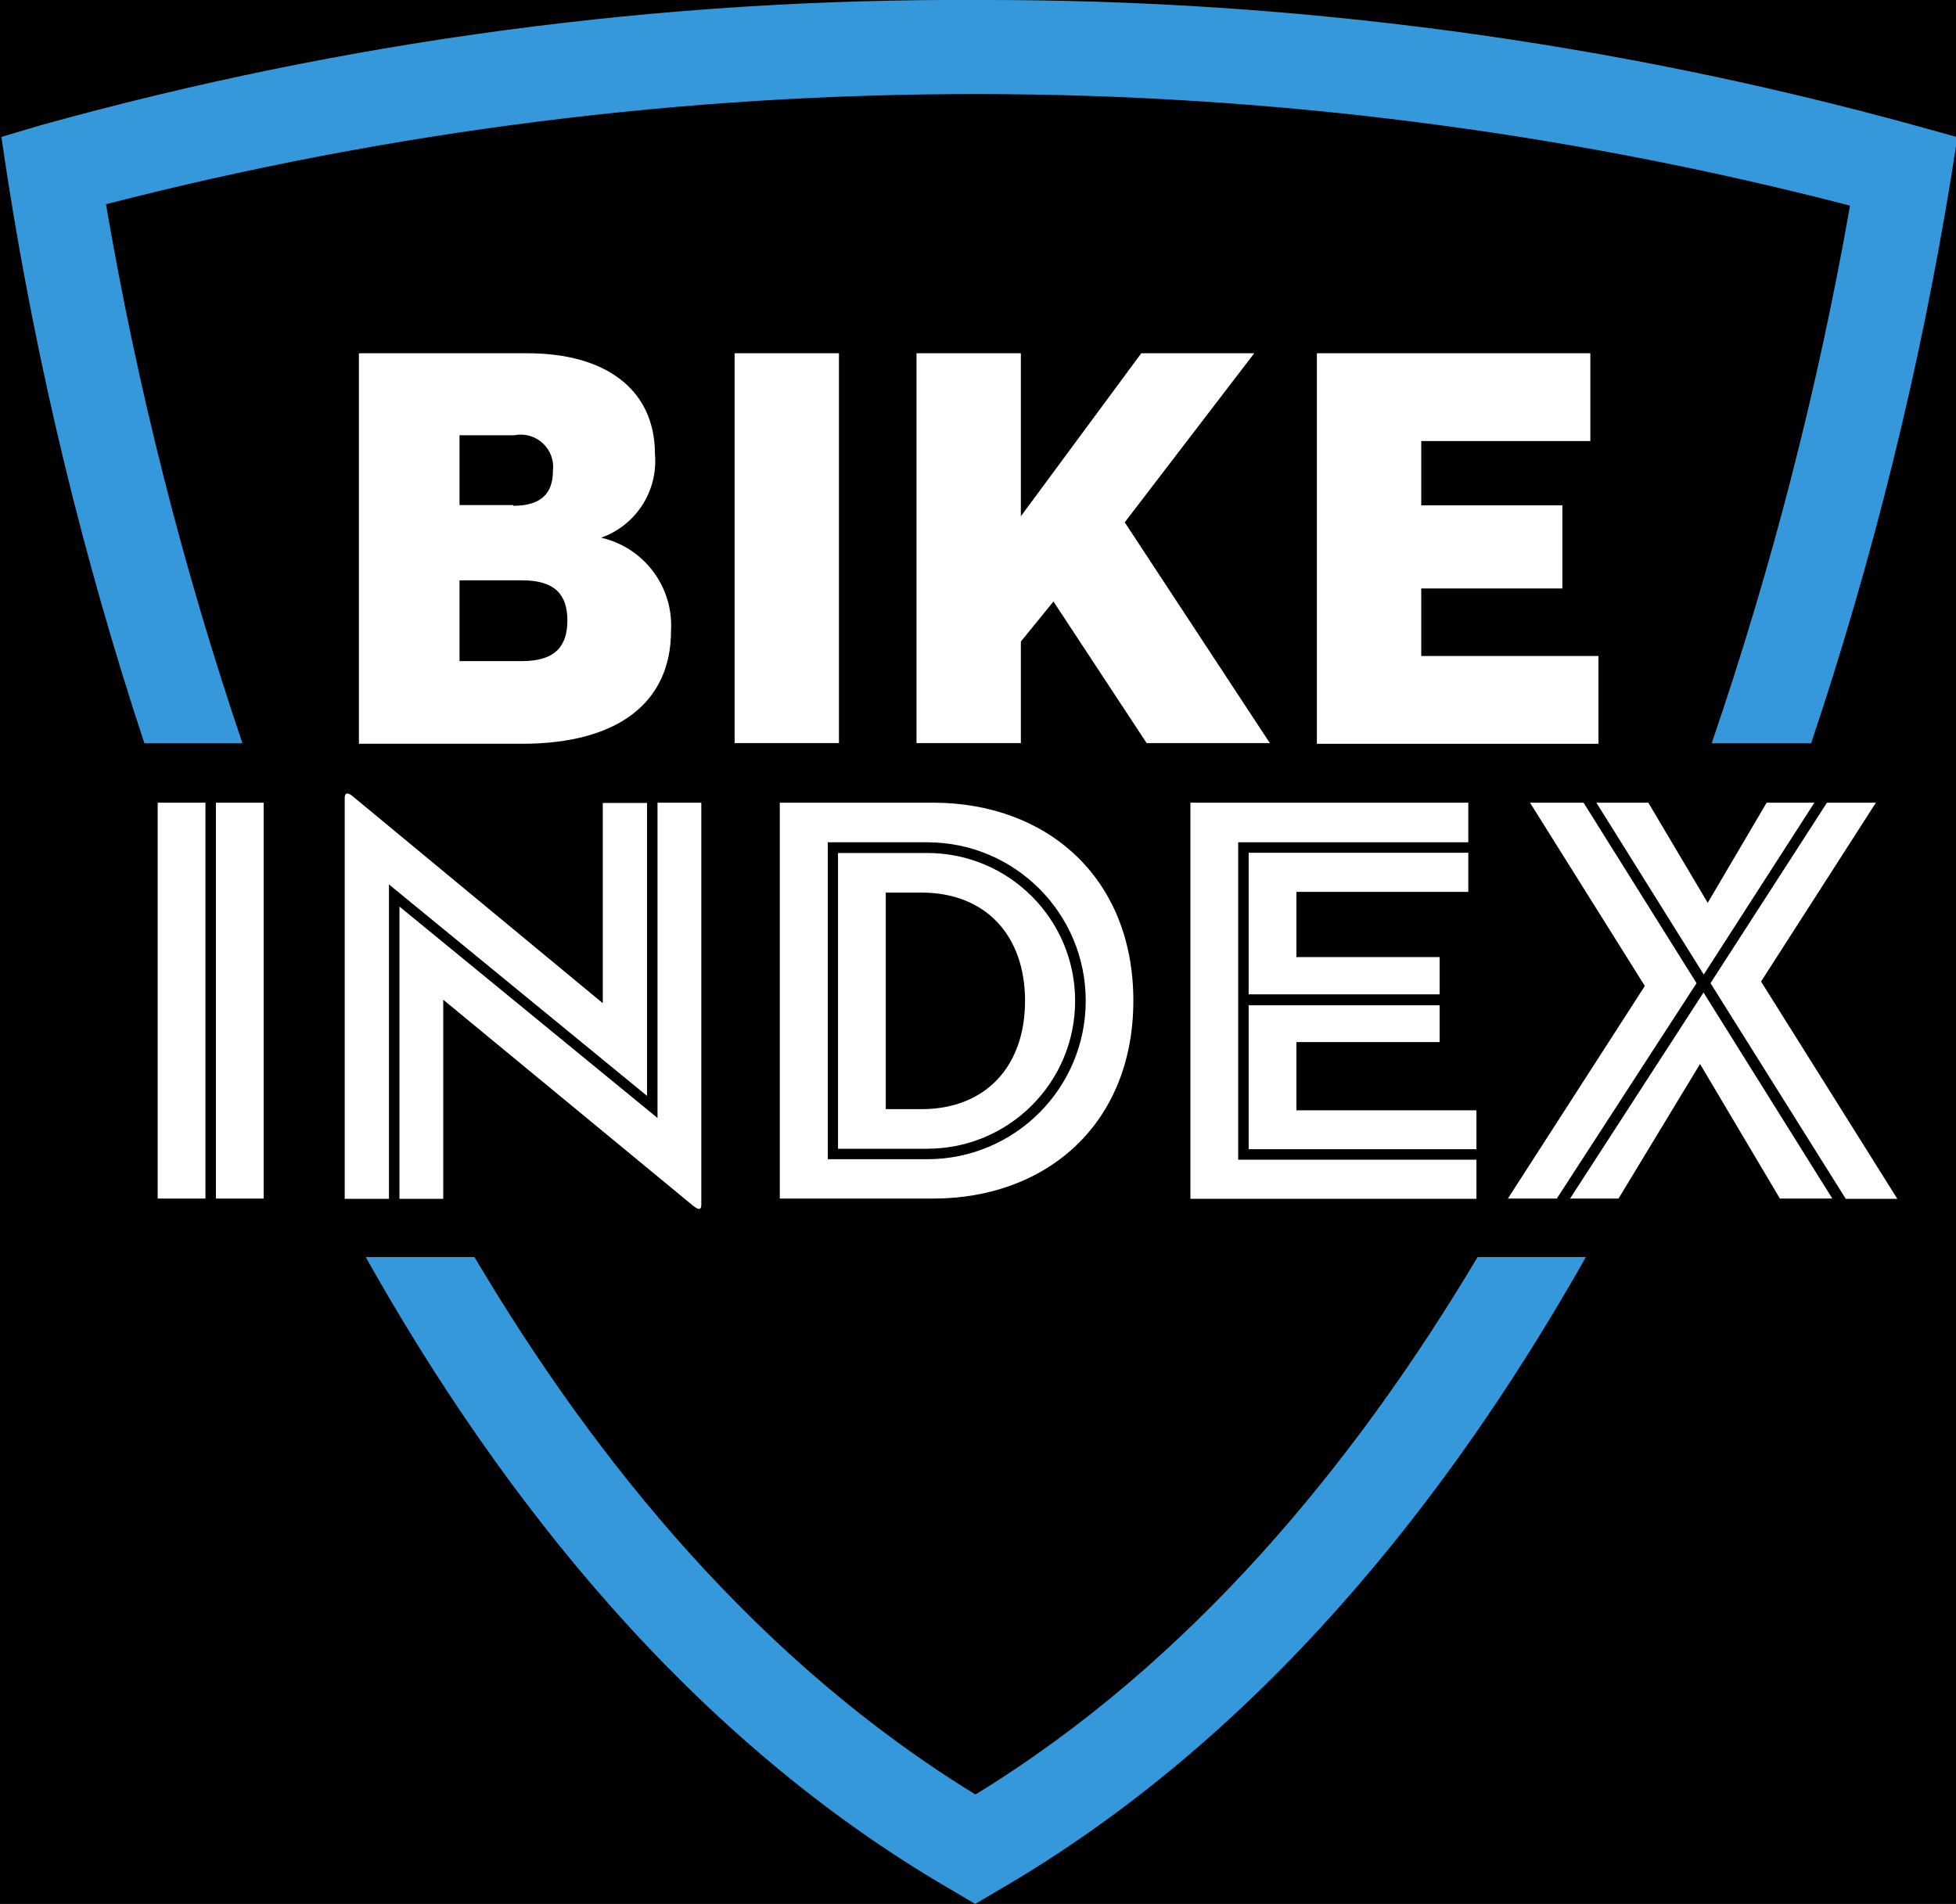
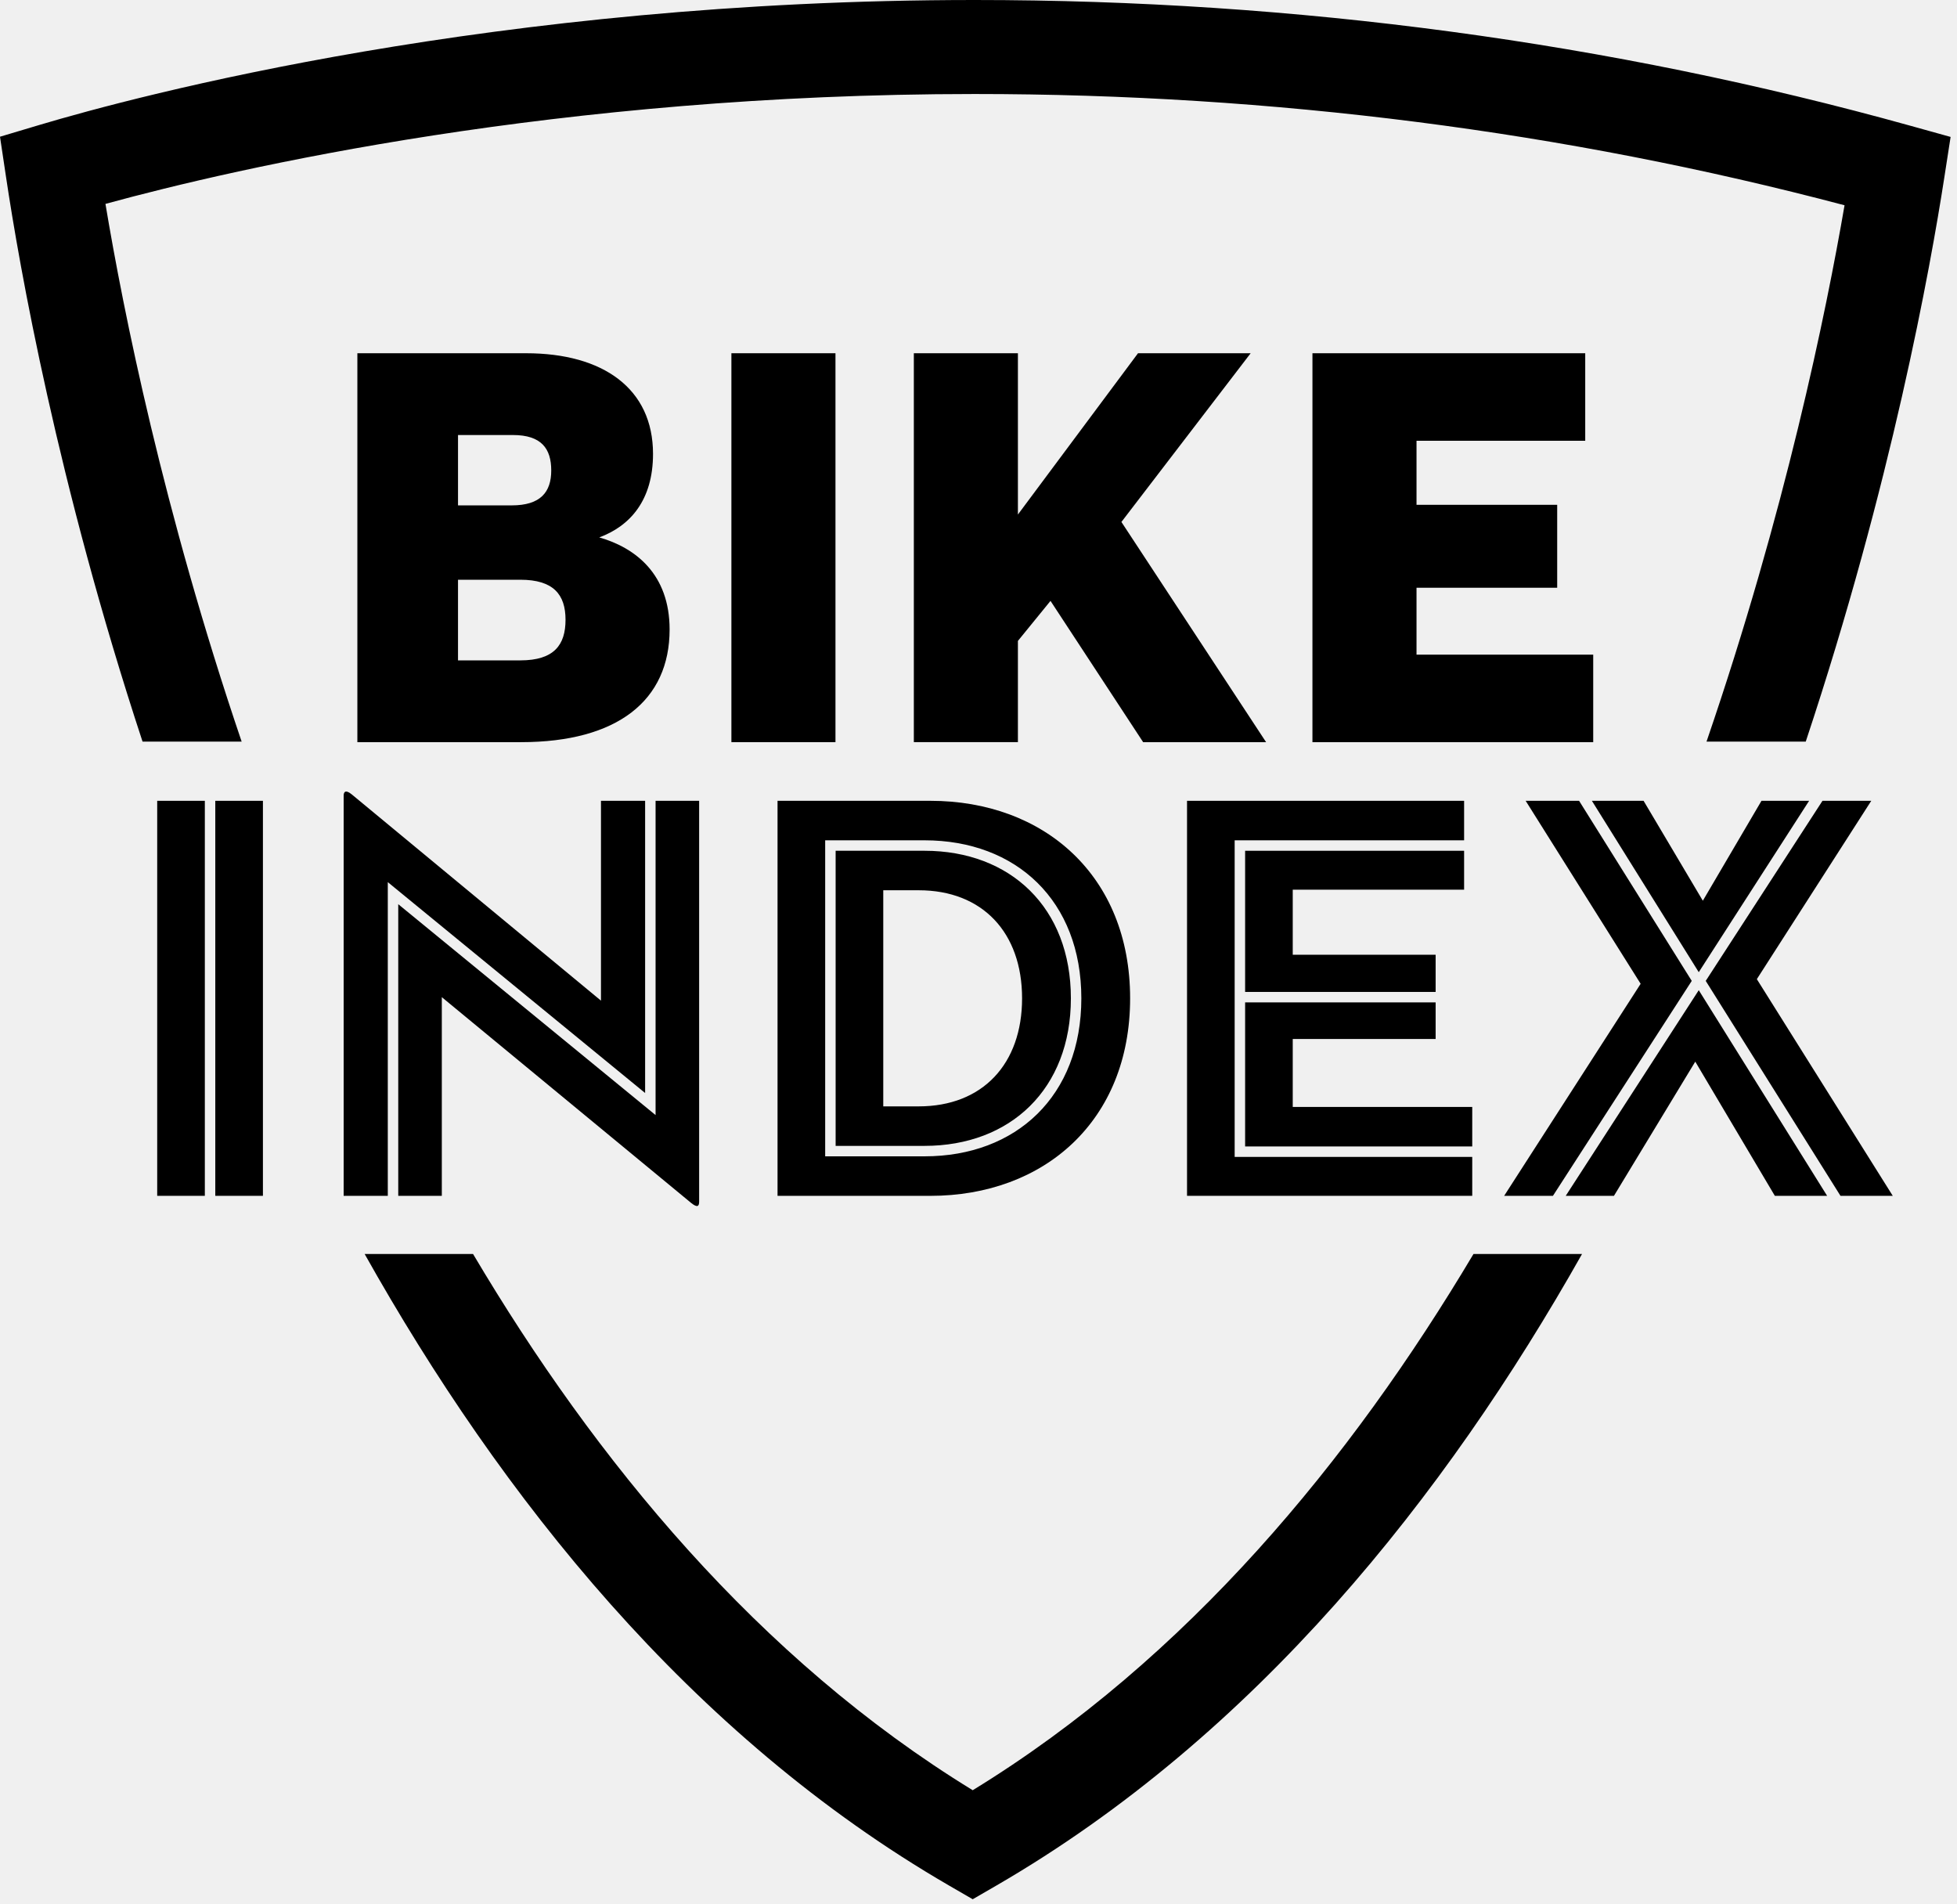
- <svg xmlns="http://www.w3.org/2000/svg" viewBox="0 0 83.98 81.76">
-   <rect style="width: 100%; height: 100%; background-color: #000; stroke-width: 0px;" />
-   <g transform="translate(-4448.46 -2975.83)">
-     <g fill="#fff">
-       <path d="m4455.23 3010.3h2.05v17h-2.05zm2.5 17v-17h2.05v17z" />
-       <path d="m4465.16 3027.31h-1.9v-17.23c0-.15.08-.28.35-.05l10.73 8.88v-8.6h1.9v12.58l-11.08-9.08zm2.33-8.55v8.55h-1.88v-12.55l11.08 9.08v-13.54h1.88v17.26c0 .2-.07.27-.35.05z" />
-       <path d="m4481.94 3010.3h6.58c4.9 0 8.6 3.23 8.6 8.5s-3.7 8.5-8.6 8.5h-6.58zm2.05 15.31h4.28a6.8 6.8 0 0 0 0-13.61h-4.27v13.61zm.45-13.15h3.83a6.35 6.35 0 0 1 0 12.7h-3.83zm3.58 11c2.75 0 4.45-1.83 4.45-4.65s-1.7-4.65-4.45-4.65h-1.53v9.3h1.51z" />
-       <path d="m4499.57 3010.3h11.93v1.7h-9.88v13.63h10.23v1.68h-12.28v-17zm10.7 8.23h-8.2v-6.08h9.43v1.68h-7.38v2.8h6.15zm1.58 6.65h-9.78v-6.18h8.2v1.58h-6.15v2.93h7.73v1.7z" />
-       <path d="m4514.15 3010.3h2.3l4.85 7.75-6 9.25h-2.1l5.88-9.13zm7.45 8.15 5.53 8.85h-2.25l-3.43-5.78-3.5 5.78h-2.08zm-4.6-8.15h2.23l2.55 4.3 2.53-4.3h2.05l-4.75 7.38zm10.7 17-5.8-9.25 5-7.75h2.1l-4.93 7.68 5.85 9.33h-2.25z" />
-       <path d="m4463.85 2991h7.26c3.32 0 5.47 1.53 5.47 4.33a3.49 3.49 0 0 1 -2.31 3.59 3.87 3.87 0 0 1 3 4c0 3.05-2.24 4.85-6.4 4.85h-7v-16.77zm6.65 6.55c1.23 0 1.7-.57 1.7-1.5a1.39 1.39 0 0 0 -1.65-1.53h-2.36v3h2.31zm.37 6.67c1.45 0 1.95-.66 1.95-1.75s-.52-1.72-1.95-1.72h-2.68v3.47z" />
-       <path d="m4480 2991h4.48v16.74h-4.48z" />
-       <path d="m4497.46 2991h4.85l-5.56 7.26 6.23 9.48h-5.29l-4-6.08-1.4 1.72v4.36h-4.48v-16.74h4.48v7z" />
-       <path d="m4505 2991h11.74v3.77h-7.26v2.76h6.06v3.57h-6.06v2.9h7.61v3.77h-12.09z" />
-     </g>
-     <path d="m4458.87 3007.75a151.34 151.34 0 0 1 -5.86-23.15 149.61 149.61 0 0 1 74.88.06 153.07 153.07 0 0 1 -5.94 23.09h4.27a154.75 154.75 0 0 0 6-24.25l.28-1.78-1.73-.48a150.3 150.3 0 0 0 -40.29-5.41 147.26 147.26 0 0 0 -40.28 5.38l-1.68.5.26 1.74a152.85 152.85 0 0 0 5.88 24.3h4.27z" fill="#3498db" />
-     <path d="m4511.9 3029.81c-5.28 8.87-12.32 17.43-21.56 23.08-9.24-5.66-16.26-14.21-21.51-23.08h-4.67c5.85 10.42 14 20.72 25.17 27.19l1 .59 1-.59c11.16-6.47 19.34-16.77 25.22-27.19h-4.67z" fill="#3498db" />
+ <svg xmlns="http://www.w3.org/2000/svg" enable-background="new 0 0 219 213" height="213" viewBox="0 0 219 213" width="219">
+   <g fill="#000">
+     <path d="m17.592 89.604h5.33v44.201h-5.33zm6.5 44.201v-44.201h5.331v44.201z" />
+     <path d="m43.397 133.805h-4.94v-44.786c0-.39.195-.715.91-.13l27.886 23.076v-22.361h4.94v32.696l-28.796-23.596zm6.045-22.23v22.229h-4.875v-32.631l28.796 23.596v-35.165h4.875v44.852c0 .521-.195.715-.91.131z" />
+     <path d="m87.011 89.604h17.096c12.741 0 22.36 8.385 22.36 22.102 0 13.715-9.619 22.101-22.36 22.101h-17.096zm5.331 39.781h11.115c10.271 0 17.551-6.76 17.551-17.68 0-10.921-7.279-17.681-17.551-17.681h-11.115zm1.17-34.191h9.945c9.621 0 16.381 6.37 16.381 16.511 0 10.14-6.76 16.51-16.381 16.51h-9.945zm9.295 28.601c7.15 0 11.57-4.745 11.57-12.09 0-7.346-4.42-12.091-11.57-12.091h-3.965v24.181z" />
+     <path d="m132.836 89.604h31.006v4.42h-25.676v35.426h26.586v4.354h-31.916zm27.82 21.386h-21.32v-15.796h24.506v4.355h-19.176v7.28h15.99zm4.096 17.29h-25.416v-16.12h21.32v4.095h-15.99v7.604h20.086z" />
+     <path d="m170.73 89.604h5.979l12.608 20.15-15.534 24.051h-5.46l15.275-23.726zm19.372 21.191 14.365 23.01h-5.851l-8.905-15.016-9.1 15.016h-5.396zm-11.961-21.191h5.785l6.631 11.18 6.564-11.18h5.33l-12.35 19.176zm27.82 44.201-15.08-24.051 13.066-20.15h5.459l-12.805 19.955 15.211 24.246z" />
+     <path d="m39.992 39.525h18.878c8.64 0 14.207 3.968 14.207 11.264 0 5.184-2.56 8.063-6.016 9.343 4.032 1.152 7.872 4.096 7.872 10.303 0 7.935-5.824 12.607-16.639 12.607h-18.302zm17.279 17.023c3.2 0 4.416-1.472 4.416-3.904s-1.088-3.968-4.288-3.968h-6.144v7.872zm.959 17.343c3.775 0 5.056-1.728 5.056-4.543 0-2.816-1.344-4.48-5.056-4.48h-6.976v9.023z" />
+     <path d="m81.848 39.525h11.646v43.517h-11.646z" />
+     <path d="m127.35 39.525h12.606l-14.463 18.879 16.19 24.638h-13.759l-10.366-15.807-3.648 4.479v11.327h-11.646v-43.516h11.646v18.047z" />
+     <path d="m146.871 39.525h30.525v9.792h-18.879v7.167h15.742v9.279h-15.742v7.487h19.773v9.792h-31.42z" />
+     <path d="m27.042 82.981c-8.773-25.838-13.249-48.228-15.241-60.167 14.771-4.042 50.677-12.295 97.261-12.295 33.364 0 66.088 4.185 97.354 12.449-2.064 11.986-6.645 34.359-15.447 60.014h11.104c9.579-28.797 13.958-53.106 15.495-63.042l.716-4.619-4.503-1.252c-33.549-9.335-68.782-14.069-104.719-14.069-53.653 0-93.696 10.711-104.691 13.993l-4.371 1.305.676 4.512c1.482 9.916 5.739 34.213 15.276 63.171z" />
+     <path d="m164.891 140.314c-13.729 23.062-32.027 45.291-56.038 59.998-24.004-14.707-42.251-36.936-55.915-59.998h-12.131c15.204 27.084 36.399 53.859 65.409 70.67l2.636 1.527 2.639-1.527c29.011-16.811 50.267-43.586 65.548-70.67z" />
  </g>
</svg>
